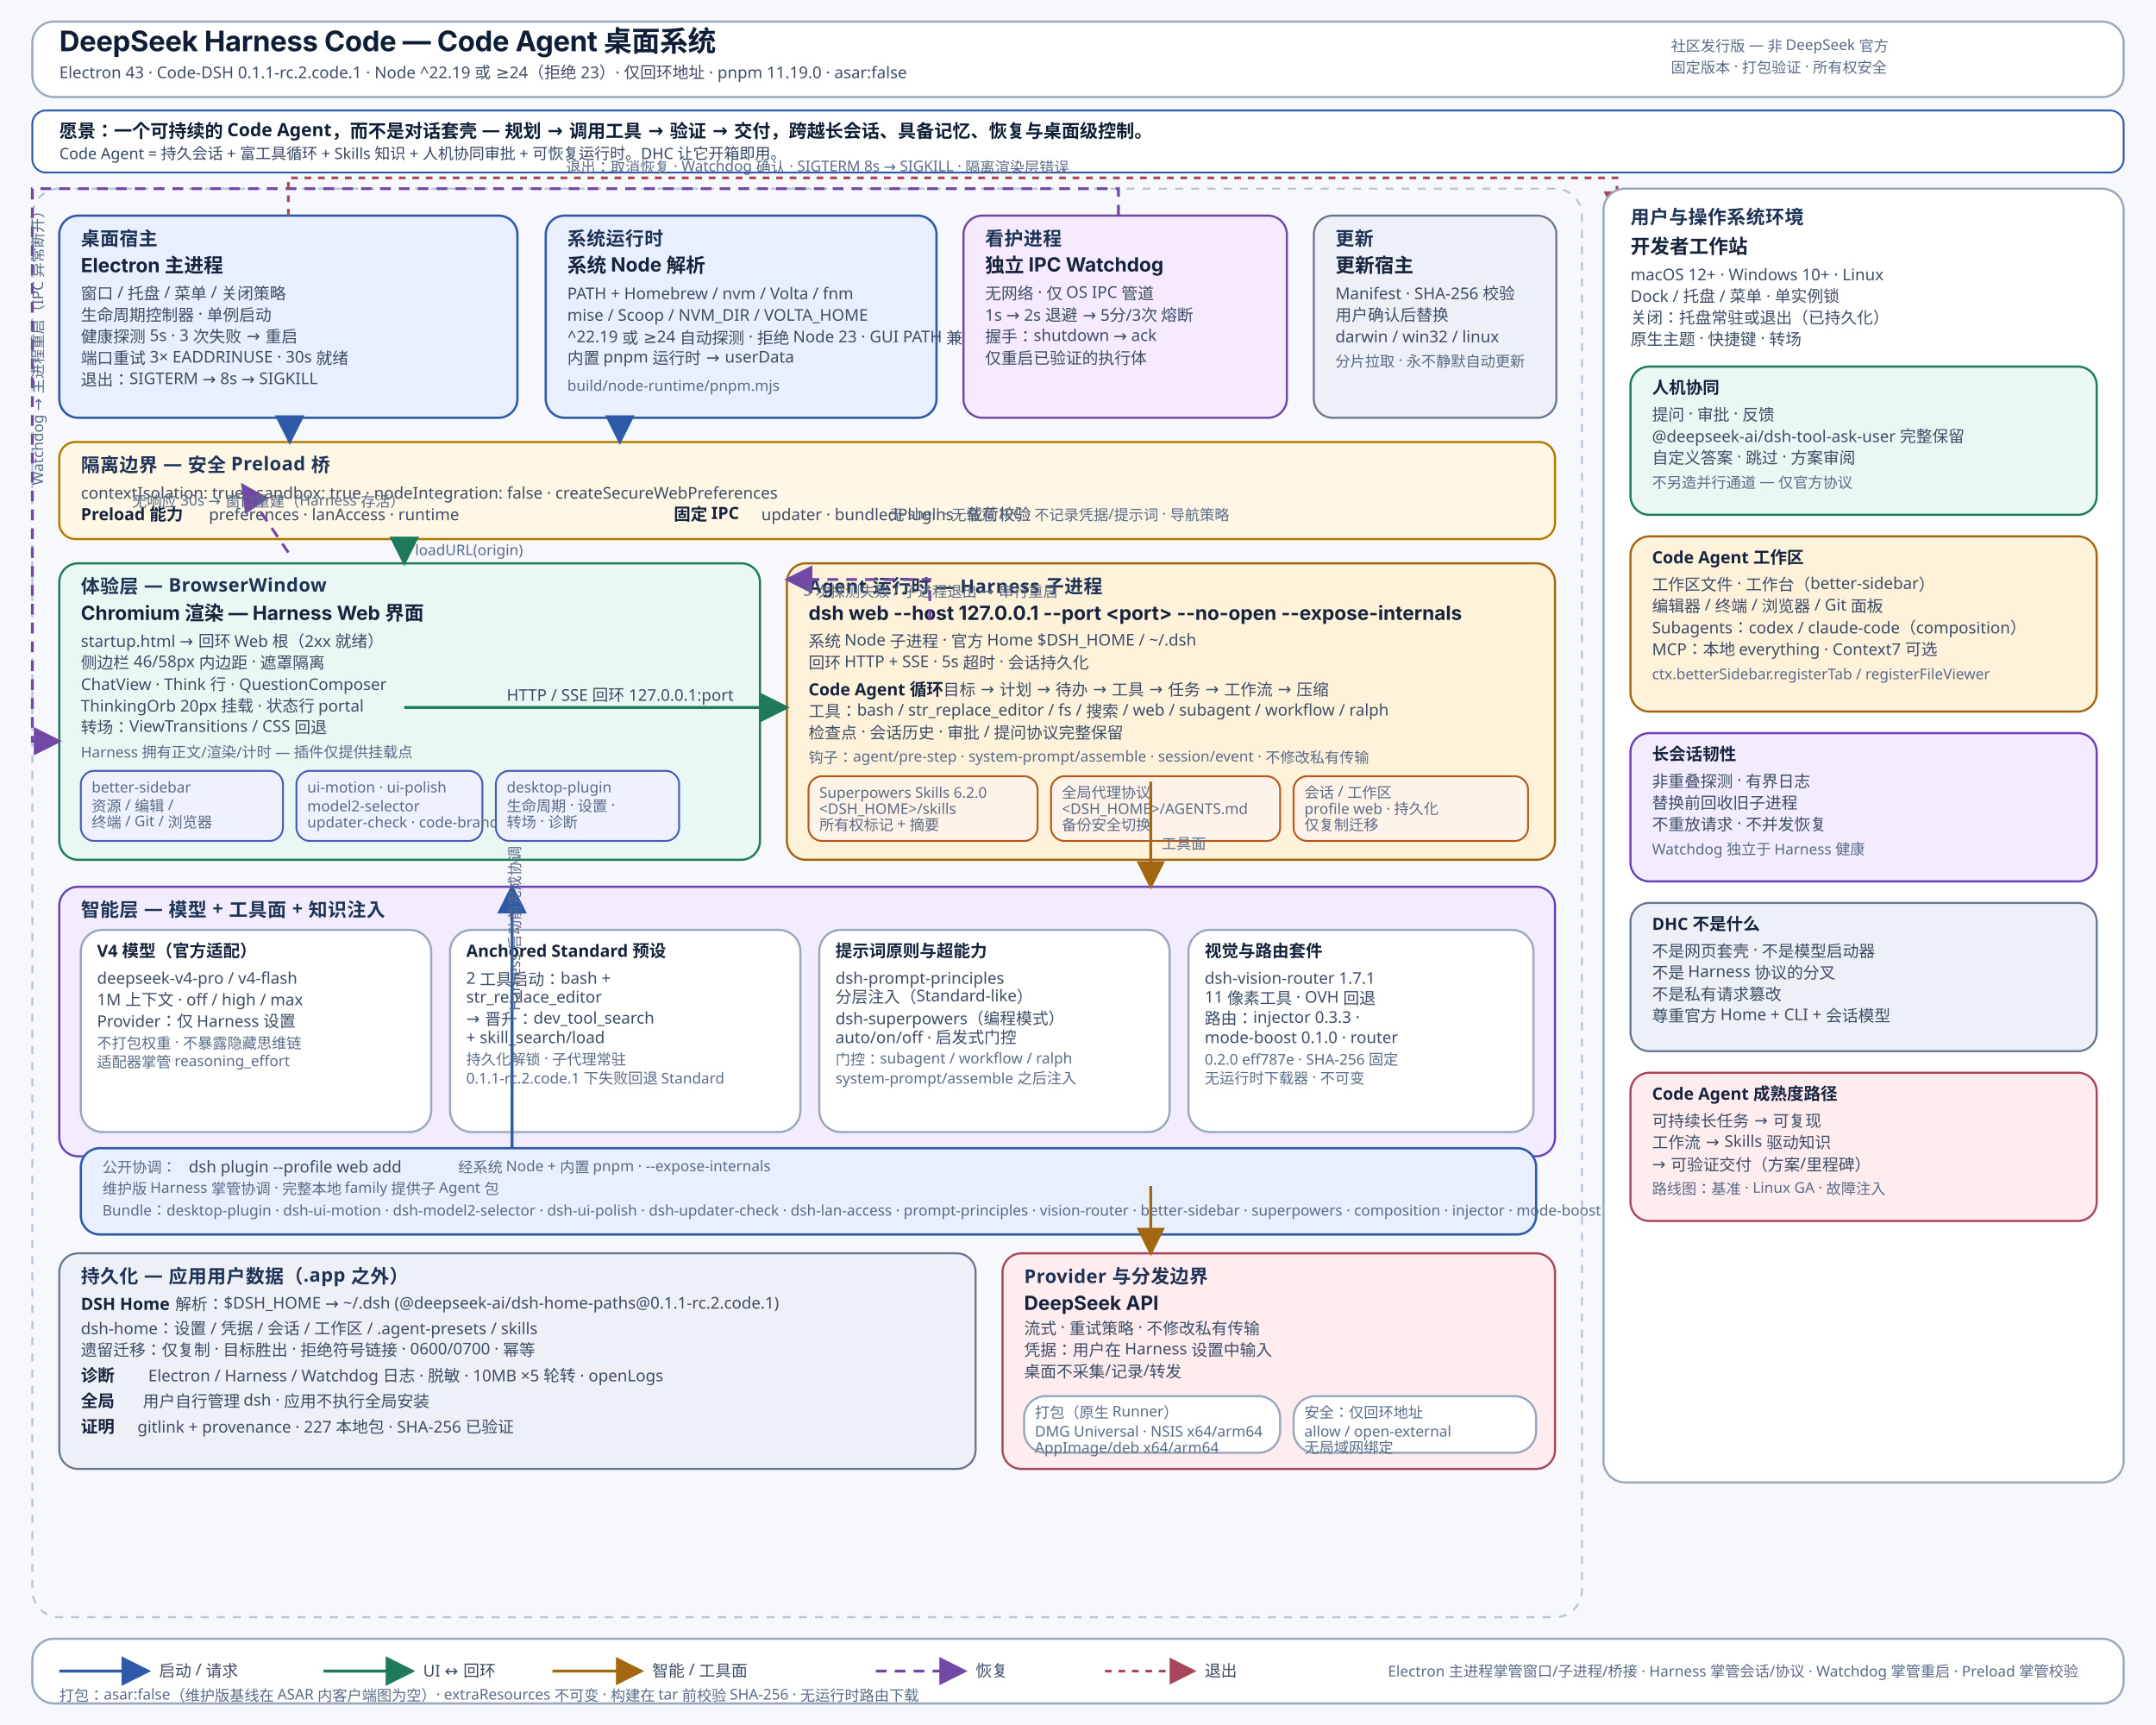
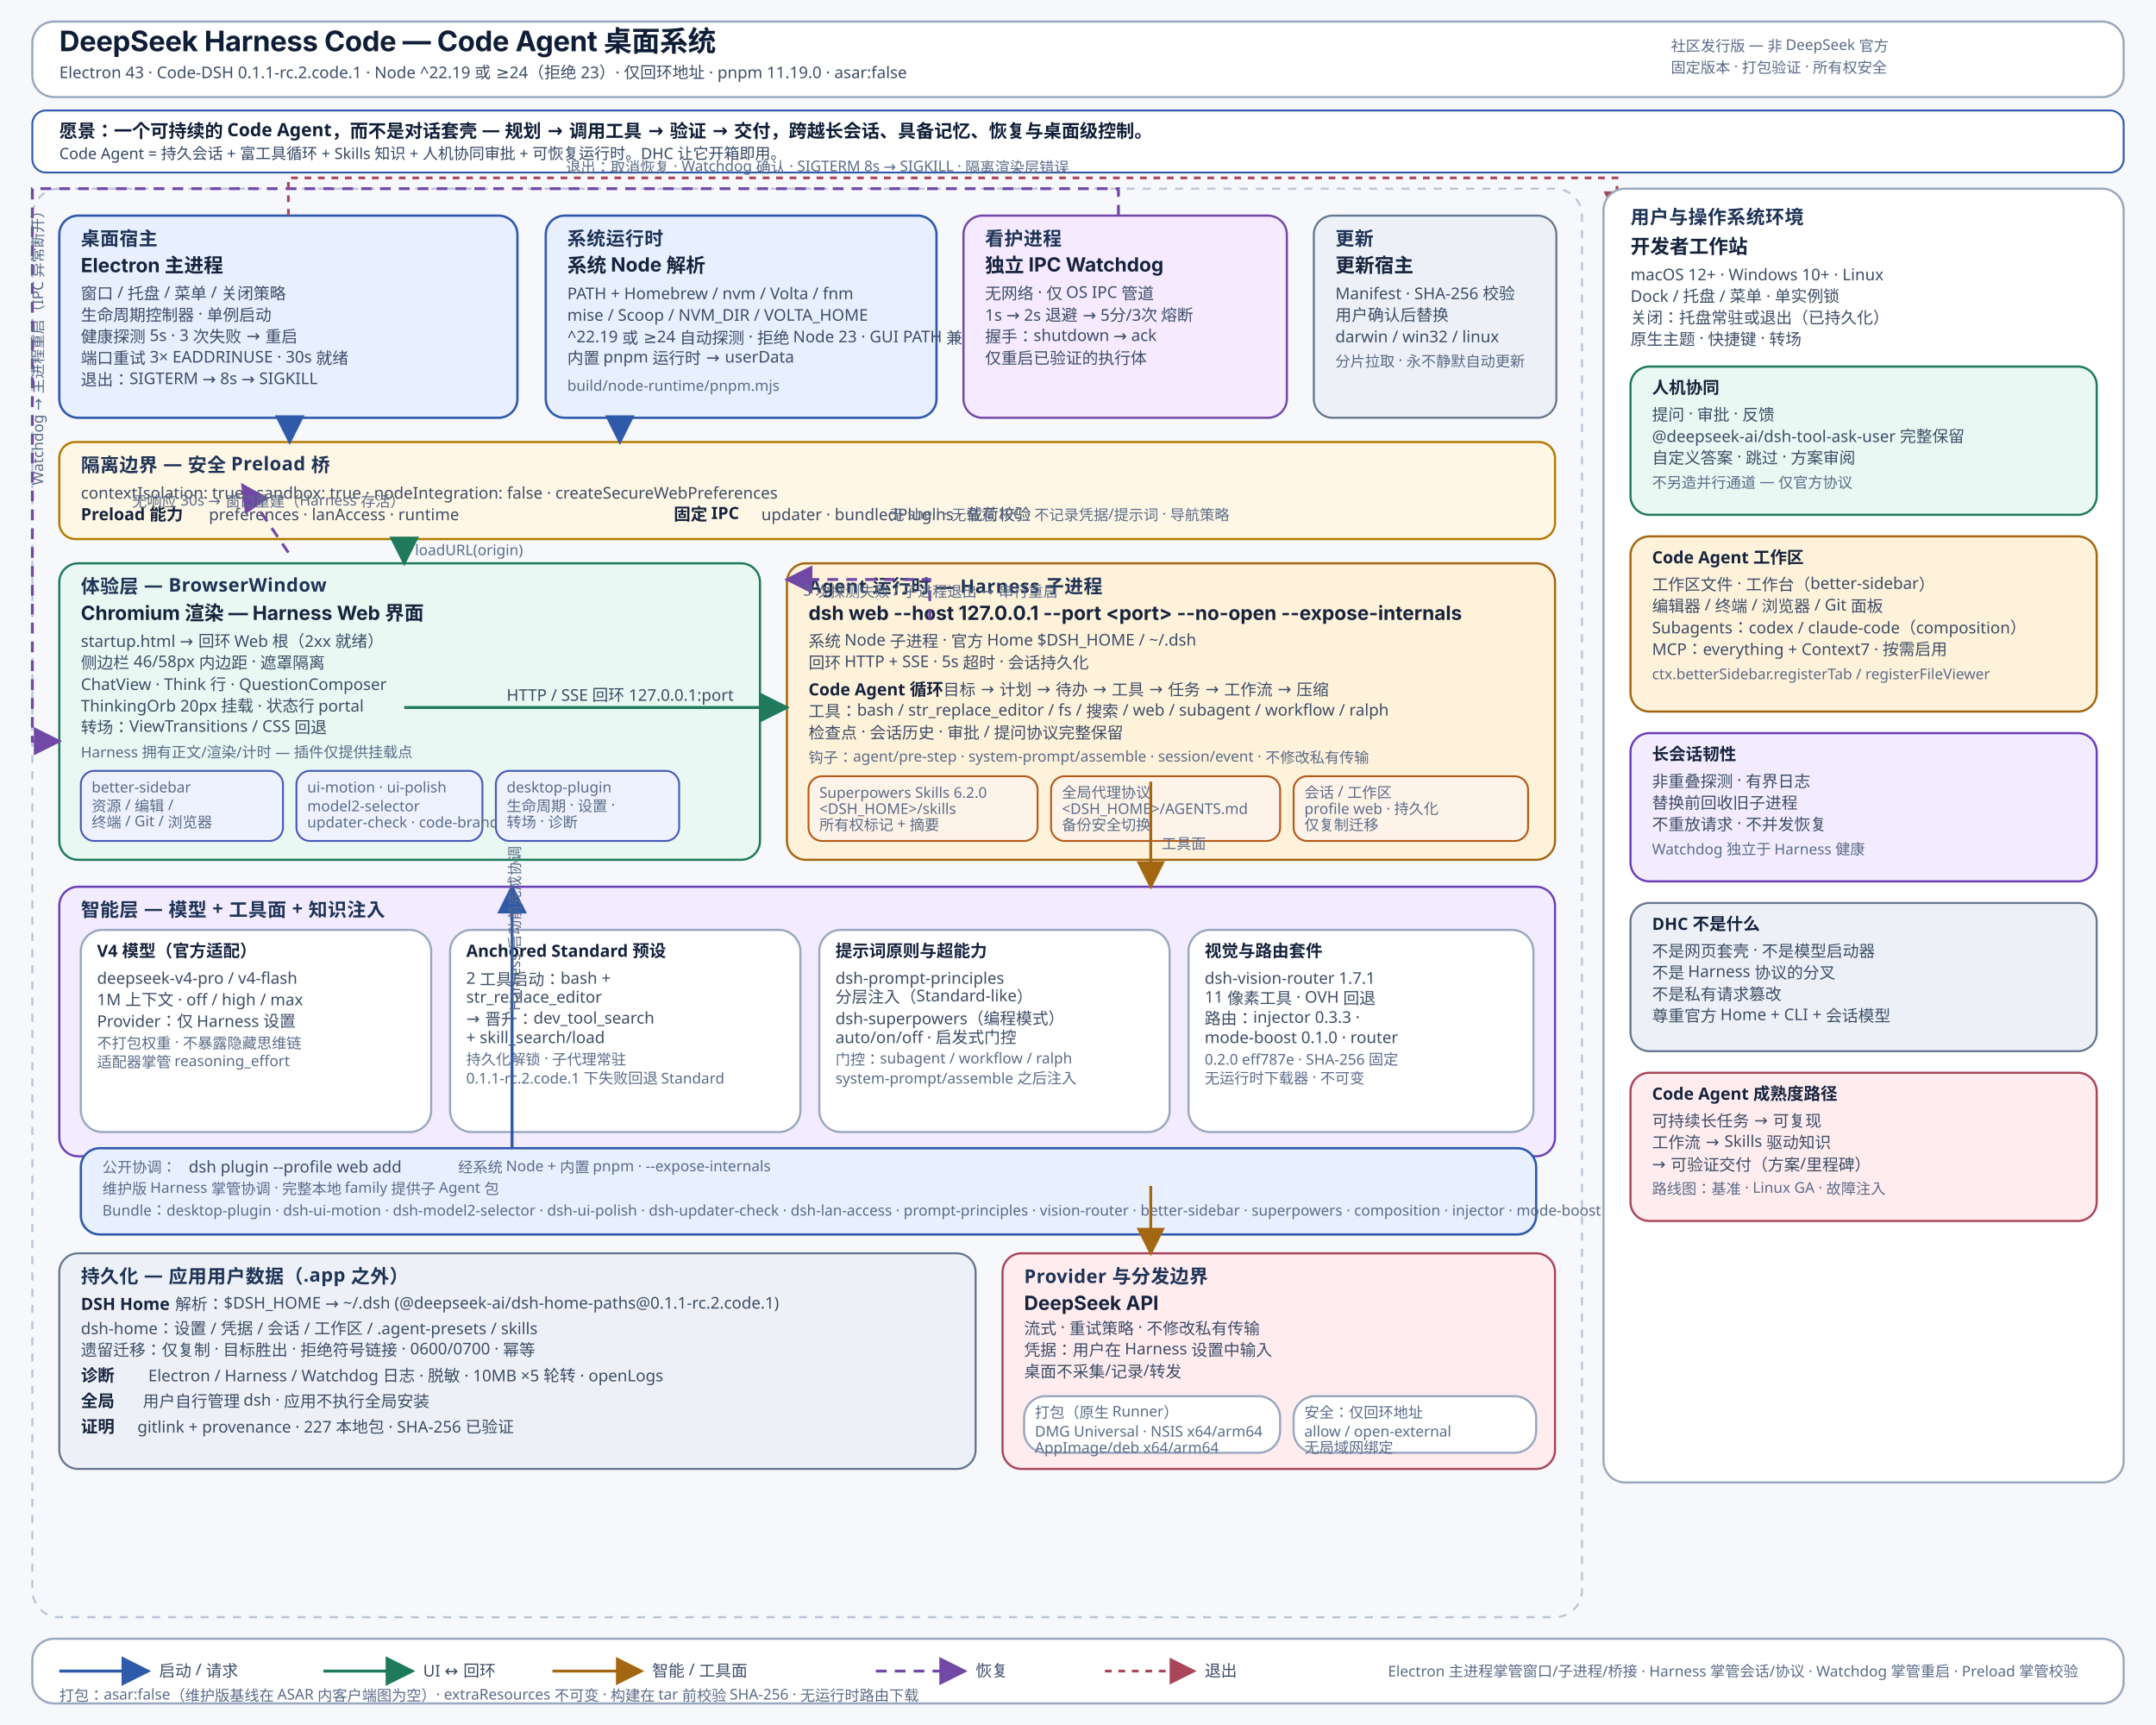
<svg xmlns="http://www.w3.org/2000/svg" width="1600" height="1280" viewBox="0 0 1600 1280" role="img" aria-labelledby="title desc">
  <defs>
    <style>
      :root { color-scheme: light dark; }
      .bg { fill: #f6f8fb; }
      .frame { fill: none; stroke: #b9c4d6; stroke-width: 1.5; stroke-dasharray: 6 6; rx: 20; }
      .zone { fill: #ffffff; stroke: #9aa8be; stroke-width: 1.6; rx: 16; }
      .host { fill: #e8efff; stroke: #2f5aaa; stroke-width: 1.7; rx: 14; }
      .bridge { fill: #fff7e6; stroke: #b47a00; stroke-width: 1.6; rx: 12; }
      .web { fill: #e9f8f2; stroke: #1e7a5a; stroke-width: 1.6; rx: 14; }
      .runtime { fill: #fff2db; stroke: #a46711; stroke-width: 1.6; rx: 14; }
      .intelligence { fill: #f3ecff; stroke: #6b3fb8; stroke-width: 1.6; rx: 14; }
      .plugin { fill: #eef2ff; stroke: #4a5ab8; stroke-width: 1.4; rx: 10; }
      .skill { fill: #fef3e8; stroke: #b45a1a; stroke-width: 1.4; rx: 10; }
      .guard { fill: #f5eaff; stroke: #7148a6; stroke-width: 1.6; rx: 14; }
      .data { fill: #edf1f7; stroke: #66768f; stroke-width: 1.5; rx: 14; }
      .external { fill: #ffecef; stroke: #a9465a; stroke-width: 1.6; rx: 14; }
      .heading { fill: #0f1e36; font: 700 21px ui-sans-serif, system-ui, -apple-system, sans-serif; letter-spacing: -0.2px; }
      .subheading { fill: #1e3356; font: 700 14px ui-sans-serif, system-ui, sans-serif; letter-spacing: 0.3px; }
      .label { fill: #16233d; font: 650 14.5px ui-sans-serif, system-ui, -apple-system, sans-serif; }
      .label-sm { fill: #16233d; font: 600 12.5px ui-sans-serif, system-ui, sans-serif; }
      .small { fill: #3d4d66; font: 12px ui-sans-serif, system-ui, sans-serif; }
      .tiny { fill: #5a6b87; font: 11px ui-sans-serif, system-ui, sans-serif; }
      .flow { fill: none; stroke: #2f5aaa; stroke-width: 2.2; marker-end: url(#arrow-blue); }
      .flow-green { fill: none; stroke: #1e7a5a; stroke-width: 2.2; marker-end: url(#arrow-green); }
      .flow-orange { fill: none; stroke: #a46711; stroke-width: 2.1; marker-end: url(#arrow-orange); }
      .flow-purple { fill: none; stroke: #7148a6; stroke-width: 2.1; stroke-dasharray: 8 6; marker-end: url(#arrow-purple); }
      .flow-red { fill: none; stroke: #a9465a; stroke-width: 2; stroke-dasharray: 5 5; marker-end: url(#arrow-red); }
      .callout { fill: #ffffff; stroke: #2f5aaa; stroke-width: 1.4; rx: 10; }
      .vision { fill: #0f1e36; font: 700 13.5px ui-sans-serif, system-ui, sans-serif; }
      .vision-small { fill: #344663; font: 11.5px ui-sans-serif, system-ui, sans-serif; }
      @media (prefers-color-scheme: dark) {
        .bg { fill: #0f172a; }
        .frame { stroke: #3a4a66; }
        .zone { fill: #172033; stroke: #5a6d8a; }
        .host { fill: #1c345e; stroke: #8bb0f0; }
        .bridge { fill: #3a2e12; stroke: #e0a82e; }
        .web { fill: #163a30; stroke: #5fd0a8; }
        .runtime { fill: #3f2f10; stroke: #f0bb62; }
        .intelligence { fill: #2e2250; stroke: #b99af0; }
        .plugin { fill: #212c5a; stroke: #9aa6f0; }
        .skill { fill: #3a2312; stroke: #eea86a; }
        .guard { fill: #2f1f45; stroke: #c49af0; }
        .data { fill: #223049; stroke: #9aa8be; }
        .external { fill: #40202a; stroke: #f0a0b0; }
        .heading, .label, .label-sm, .vision { fill: #eef4ff; }
        .subheading { fill: #c8d6f0; }
        .small, .tiny, .vision-small { fill: #c2cfe6; }
        .callout { fill: #1a2742; stroke: #8bb0f0; }
      }
    </style>
    <marker id="arrow-blue" markerWidth="10" markerHeight="10" refX="9" refY="5" orient="auto">
      <path d="M0 0 L10 5 L0 10 Z" fill="#2f5aaa" />
    </marker>
    <marker id="arrow-green" markerWidth="10" markerHeight="10" refX="9" refY="5" orient="auto">
      <path d="M0 0 L10 5 L0 10 Z" fill="#1e7a5a" />
    </marker>
    <marker id="arrow-orange" markerWidth="10" markerHeight="10" refX="9" refY="5" orient="auto">
      <path d="M0 0 L10 5 L0 10 Z" fill="#a46711" />
    </marker>
    <marker id="arrow-purple" markerWidth="10" markerHeight="10" refX="9" refY="5" orient="auto">
      <path d="M0 0 L10 5 L0 10 Z" fill="#7148a6" />
    </marker>
    <marker id="arrow-red" markerWidth="10" markerHeight="10" refX="9" refY="5" orient="auto">
      <path d="M0 0 L10 5 L0 10 Z" fill="#a9465a" />
    </marker>
  </defs>
  <rect class="bg" width="1600" height="1280" rx="0" />
  <rect class="zone" x="24" y="16" width="1552" height="56" rx="16" />
  <text class="heading" x="44" y="38">DeepSeek Harness Code — Code Agent 桌面系统</text>
  <text class="small" x="44" y="58">Electron 43 · Code-DSH 0.1.1-rc.2.code.1 · Node ^22.19 或 ≥24（拒绝 23）· 仅回环地址 · pnpm 11.19.0 · asar:false</text>
  <text class="tiny" x="1240" y="38">社区发行版 — 非 DeepSeek 官方</text>
  <text class="tiny" x="1240" y="54">固定版本 · 打包验证 · 所有权安全</text>
  <rect class="callout" x="24" y="82" width="1552" height="46" rx="12" />
  <text class="vision" x="44" y="102">愿景：一个可持续的 Code Agent，而不是对话套壳 — 规划 → 调用工具 → 验证 → 交付，跨越长会话、具备记忆、恢复与桌面级控制。</text>
  <text class="vision-small" x="44" y="118">Code Agent = 持久会话 + 富工具循环 + Skills 知识 + 人机协同审批 + 可恢复运行时。DHC 让它开箱即用。</text>
  <rect class="frame" x="24" y="140" width="1150" height="1060" rx="20" />
  <rect class="host" x="44" y="160" width="340" height="150" />
  <text class="subheading" x="60" y="182">桌面宿主</text>
  <text class="label" x="60" y="202">Electron 主进程</text>
  <text class="small" x="60" y="222">窗口 / 托盘 / 菜单 / 关闭策略</text>
  <text class="small" x="60" y="238">生命周期控制器 · 单例启动</text>
  <text class="small" x="60" y="254">健康探测 5s · 3 次失败 → 重启</text>
  <text class="small" x="60" y="270">端口重试 3× EADDRINUSE · 30s 就绪</text>
  <text class="small" x="60" y="286">退出：SIGTERM → 8s → SIGKILL</text>
  <rect class="host" x="405" y="160" width="290" height="150" />
  <text class="subheading" x="421" y="182">系统运行时</text>
  <text class="label" x="421" y="202">系统 Node 解析</text>
  <text class="small" x="421" y="222">PATH + Homebrew / nvm / Volta / fnm</text>
  <text class="small" x="421" y="238">mise / Scoop / NVM_DIR / VOLTA_HOME</text>
  <text class="small" x="421" y="254">^22.19 或 ≥24 自动探测 · 拒绝 Node 23 · GUI PATH 兼容</text>
  <text class="small" x="421" y="270">内置 pnpm 运行时 → userData</text>
  <text class="tiny" x="421" y="290">build/node-runtime/pnpm.mjs</text>
  <rect class="guard" x="715" y="160" width="240" height="150" />
  <text class="subheading" x="731" y="182">看护进程</text>
  <text class="label" x="731" y="202">独立 IPC Watchdog</text>
  <text class="small" x="731" y="222">无网络 · 仅 OS IPC 管道</text>
  <text class="small" x="731" y="238">1s → 2s 退避 → 5分/3次 熔断</text>
  <text class="small" x="731" y="254">握手：shutdown → ack</text>
  <text class="small" x="731" y="270">仅重启已验证的执行体</text>
  <rect class="data" x="975" y="160" width="180" height="150" />
  <text class="subheading" x="991" y="182">更新</text>
  <text class="label" x="991" y="202">更新宿主</text>
  <text class="small" x="991" y="222">Manifest · SHA-256 校验</text>
  <text class="small" x="991" y="238">用户确认后替换</text>
  <text class="small" x="991" y="254">darwin / win32 / linux</text>
  <text class="tiny" x="991" y="272">分片拉取 · 永不静默自动更新</text>
  <rect class="bridge" x="44" y="328" width="1110" height="72" />
  <text class="subheading" x="60" y="350">隔离边界 — 安全 Preload 桥</text>
  <text class="small" x="60" y="370">contextIsolation: true · sandbox: true · nodeIntegration: false · createSecureWebPreferences</text>
  <text class="label-sm" x="60" y="386">Preload 能力</text>
  <text class="small" x="155" y="386">preferences · lanAccess · runtime</text>
  <text class="label-sm" x="500" y="386">固定 IPC</text>
  <text class="small" x="565" y="386">updater · bundledPlugins · 载荷校验</text>
  <text class="tiny" x="660" y="386">无 shell · 无任意 IPC · 不记录凭据/提示词 · 导航策略</text>
  <rect class="web" x="44" y="418" width="520" height="220" />
  <text class="subheading" x="60" y="440">体验层 — BrowserWindow</text>
  <text class="label" x="60" y="460">Chromium 渲染 — Harness Web 界面</text>
  <text class="small" x="60" y="480">startup.html → 回环 Web 根（2xx 就绪）</text>
  <text class="small" x="60" y="496">侧边栏 46/58px 内边距 · 遮罩隔离</text>
  <text class="small" x="60" y="512">ChatView · Think 行 · QuestionComposer</text>
  <text class="small" x="60" y="528">ThinkingOrb 20px 挂载 · 状态行 portal</text>
  <text class="small" x="60" y="544">转场：ViewTransitions / CSS 回退</text>
  <text class="tiny" x="60" y="562">Harness 拥有正文/渲染/计时 — 插件仅提供挂载点</text>
  <rect class="plugin" x="60" y="572" width="150" height="52" rx="8" />
  <text class="tiny" x="68" y="588">better-sidebar</text>
  <text class="tiny" x="68" y="602">资源 / 编辑 /</text>
  <text class="tiny" x="68" y="614">终端 / Git / 浏览器</text>
  <rect class="plugin" x="220" y="572" width="138" height="52" />
  <text class="tiny" x="228" y="588">ui-motion · ui-polish</text>
  <text class="tiny" x="228" y="602">model2-selector</text>
  <text class="tiny" x="228" y="614">updater-check · code-brand</text>
  <rect class="plugin" x="368" y="572" width="136" height="52" />
  <text class="tiny" x="376" y="588">desktop-plugin</text>
  <text class="tiny" x="376" y="602">生命周期 · 设置 ·</text>
  <text class="tiny" x="376" y="614">转场 · 诊断</text>
  <rect class="runtime" x="584" y="418" width="570" height="220" />
  <text class="subheading" x="600" y="440">Agent 运行时 — Harness 子进程</text>
  <text class="label" x="600" y="460">dsh web --host 127.0.0.1 --port &lt;port&gt; --no-open --expose-internals</text>
  <text class="small" x="600" y="480">系统 Node 子进程 · 官方 Home $DSH_HOME / ~/.dsh</text>
  <text class="small" x="600" y="496">回环 HTTP + SSE · 5s 超时 · 会话持久化</text>
  <text class="label-sm" x="600" y="516">Code Agent 循环</text>
  <text class="small" x="700" y="516">目标 → 计划 → 待办 → 工具 → 任务 → 工作流 → 压缩</text>
  <text class="small" x="600" y="532">工具：bash / str_replace_editor / fs / 搜索 / web / subagent / workflow / ralph</text>
  <text class="small" x="600" y="548">检查点 · 会话历史 · 审批 / 提问协议完整保留</text>
  <text class="tiny" x="600" y="566">钩子：agent/pre-step · system-prompt/assemble · session/event · 不修改私有传输</text>
  <rect class="skill" x="600" y="576" width="170" height="48" />
  <text class="tiny" x="608" y="592">Superpowers Skills 6.2.0</text>
  <text class="tiny" x="608" y="604">&lt;DSH_HOME&gt;/skills</text>
  <text class="tiny" x="608" y="616">所有权标记 + 摘要</text>
  <rect class="skill" x="780" y="576" width="170" height="48" />
  <text class="tiny" x="788" y="592">全局代理协议</text>
  <text class="tiny" x="788" y="604">&lt;DSH_HOME&gt;/AGENTS.md</text>
  <text class="tiny" x="788" y="616">备份安全切换</text>
  <rect class="skill" x="960" y="576" width="174" height="48" />
  <text class="tiny" x="968" y="592">会话 / 工作区</text>
  <text class="tiny" x="968" y="604">profile web · 持久化</text>
  <text class="tiny" x="968" y="616">仅复制迁移</text>
  <rect class="intelligence" x="44" y="658" width="1110" height="200" />
  <text class="subheading" x="60" y="680">智能层 — 模型 + 工具面 + 知识注入</text>
  <rect class="zone" x="60" y="690" width="260" height="150" rx="10" />
  <text class="label-sm" x="72" y="710">V4 模型（官方适配）</text>
  <text class="small" x="72" y="730">deepseek-v4-pro / v4-flash</text>
  <text class="small" x="72" y="746">1M 上下文 · off / high / max</text>
  <text class="small" x="72" y="762">Provider：仅 Harness 设置</text>
  <text class="tiny" x="72" y="778">不打包权重 · 不暴露隐藏思维链</text>
  <text class="tiny" x="72" y="792">适配器掌管 reasoning_effort</text>
  <rect class="zone" x="334" y="690" width="260" height="150" rx="10" />
  <text class="label-sm" x="346" y="710">Anchored Standard 预设</text>
  <text class="small" x="346" y="730">2 工具启动：bash +</text>
  <text class="small" x="346" y="744">  str_replace_editor</text>
  <text class="small" x="346" y="760">→ 晋升：dev_tool_search</text>
  <text class="small" x="346" y="774">   + skill_search/load</text>
  <text class="tiny" x="346" y="790">持久化解锁 · 子代理常驻</text>
  <text class="tiny" x="346" y="804">0.1.1-rc.2.code.1 下失败回退 Standard</text>
  <rect class="zone" x="608" y="690" width="260" height="150" rx="10" />
  <text class="label-sm" x="620" y="710">提示词原则与超能力</text>
  <text class="small" x="620" y="730">dsh-prompt-principles</text>
  <text class="small" x="620" y="744">  分层注入（Standard-like）</text>
  <text class="small" x="620" y="760">dsh-superpowers（编程模式）</text>
  <text class="small" x="620" y="774">  auto/on/off · 启发式门控</text>
  <text class="tiny" x="620" y="790">门控：subagent / workflow / ralph</text>
  <text class="tiny" x="620" y="804">system-prompt/assemble 之后注入</text>
  <rect class="zone" x="882" y="690" width="256" height="150" rx="10" />
  <text class="label-sm" x="894" y="710">视觉与路由套件</text>
  <text class="small" x="894" y="730">dsh-vision-router 1.7.1</text>
  <text class="small" x="894" y="744">  11 像素工具 · OVH 回退</text>
  <text class="small" x="894" y="760">路由：injector 0.3.3 ·</text>
  <text class="small" x="894" y="774">  mode-boost 0.1.0 · router</text>
  <text class="tiny" x="894" y="790">0.2.0 eff787e · SHA-256 固定</text>
  <text class="tiny" x="894" y="804">无运行时下载器 · 不可变</text>
  <rect class="host" x="60" y="852" width="1080" height="64" rx="8" />
  <text class="tiny" x="76" y="870">公开协调：</text>
  <text class="small" x="140" y="870">dsh plugin --profile web add</text>
  <text class="tiny" x="340" y="870"> 经系统 Node + 内置 pnpm · --expose-internals</text>
  <text class="tiny" x="76" y="886">维护版 Harness 掌管协调 · 完整本地 family 提供子 Agent 包</text>
  <text class="tiny" x="76" y="902">Bundle：desktop-plugin · dsh-ui-motion · dsh-model2-selector · dsh-ui-polish · dsh-updater-check · dsh-lan-access · prompt-principles · vision-router · better-sidebar · superpowers · composition · injector · mode-boost · dsh-find-plugin</text>
  <rect class="data" x="44" y="930" width="680" height="160" />
  <text class="subheading" x="60" y="952">持久化 — 应用用户数据（.app 之外）</text>
  <text class="label-sm" x="60" y="972">DSH Home</text>
  <text class="small" x="130" y="972">解析：$DSH_HOME → ~/.dsh (@deepseek-ai/dsh-home-paths@0.1.1-rc.2.code.1)</text>
  <text class="small" x="60" y="990">dsh-home：设置 / 凭据 / 会话 / 工作区 / .agent-presets / skills</text>
  <text class="small" x="60" y="1006">遗留迁移：仅复制 · 目标胜出 · 拒绝符号链接 · 0600/0700 · 幂等</text>
  <text class="label-sm" x="60" y="1025">诊断</text>
  <text class="small" x="110" y="1025">Electron / Harness / Watchdog 日志 · 脱敏 · 10MB ×5 轮转 · openLogs</text>
  <text class="label-sm" x="60" y="1044">全局</text>
  <text class="small" x="106" y="1044">用户自行管理 dsh · 应用不执行全局安装</text>
  <text class="label-sm" x="60" y="1063">证明</text>
  <text class="small" x="102" y="1063">gitlink + provenance · 227 本地包 · SHA-256 已验证</text>
  <rect class="external" x="744" y="930" width="410" height="160" />
  <text class="subheading" x="760" y="952">Provider 与分发边界</text>
  <text class="label" x="760" y="972">DeepSeek API</text>
  <text class="small" x="760" y="990">流式 · 重试策略 · 不修改私有传输</text>
  <text class="small" x="760" y="1006">凭据：用户在 Harness 设置中输入</text>
  <text class="small" x="760" y="1022">桌面不采集/记录/转发</text>
  <rect class="zone" x="760" y="1036" width="190" height="42" rx="8" />
  <text class="tiny" x="768" y="1052">打包（原生 Runner）</text>
  <text class="tiny" x="768" y="1066">DMG Universal · NSIS x64/arm64</text>
  <text class="tiny" x="768" y="1078">AppImage/deb x64/arm64</text>
  <rect class="zone" x="960" y="1036" width="180" height="42" rx="8" />
  <text class="tiny" x="968" y="1052">安全：仅回环地址</text>
  <text class="tiny" x="968" y="1066">allow / open-external</text>
  <text class="tiny" x="968" y="1078">无局域网绑定</text>
  <path class="flow" d="M215 310 L215 328" />
  <path class="flow" d="M460 310 L460 328" />
  <path class="flow-green" d="M300 400 L300 418" />
  <text class="tiny" x="308" y="412">loadURL(origin)</text>
  <path class="flow-green" d="M300 525 L584 525" />
  <text class="small" x="376" y="520">HTTP / SSE 回环 127.0.0.1:port</text>
  <path class="flow-orange" d="M854 580 L854 658" />
  <text class="tiny" x="862" y="630">工具面</text>
  <path class="flow-orange" d="M854 880 L854 930" />
  <path class="flow-purple" d="M830 160 L830 140 L24 140 L24 550 L44 550" />
  <text class="tiny" x="32" y="360" transform="rotate(-90 32 360)">Watchdog → 主进程重启（IPC 异常断开）</text>
  <path class="flow-purple" d="M214 410 L180 360" />
  <text class="tiny" x="98" y="376">无响应 30s → 窗口重建（Harness 存活）</text>
  <path class="flow-purple" d="M690 460 L690 430 L584 430" />
  <text class="tiny" x="596" y="442">3 次探测失败 / 子进程退出 → 串行重启</text>
  <path class="flow-red" d="M214 160 V132 L1200 132 L1200 160" />
  <text class="tiny" x="420" y="128">退出：取消恢复 · Watchdog 确认 · SIGTERM 8s → SIGKILL · 隔离渲染层错误</text>
  <path class="flow" d="M380 852 L380 658" />
  <text class="tiny" x="386" y="750" transform="rotate(-90 386 750)">Harness 启动前完成协调</text>
  <rect class="zone" x="1190" y="140" width="386" height="960" rx="20" />
  <text class="subheading" x="1210" y="166">用户与操作系统环境</text>
  <text class="label" x="1210" y="188">开发者工作站</text>
  <text class="small" x="1210" y="208">macOS 12+ · Windows 10+ · Linux</text>
  <text class="small" x="1210" y="224">Dock / 托盘 / 菜单 · 单实例锁</text>
  <text class="small" x="1210" y="240">关闭：托盘常驻或退出（已持久化）</text>
  <text class="small" x="1210" y="256">原生主题 · 快捷键 · 转场</text>
  <rect class="web" x="1210" y="272" width="346" height="110" rx="10" />
  <text class="label-sm" x="1226" y="292">人机协同</text>
  <text class="small" x="1226" y="312">提问 · 审批 · 反馈</text>
  <text class="small" x="1226" y="328">@deepseek-ai/dsh-tool-ask-user 完整保留</text>
  <text class="small" x="1226" y="344">自定义答案 · 跳过 · 方案审阅</text>
  <text class="tiny" x="1226" y="362">不另造并行通道 — 仅官方协议</text>
  <rect class="runtime" x="1210" y="398" width="346" height="130" rx="10" />
  <text class="label-sm" x="1226" y="418">Code Agent 工作区</text>
  <text class="small" x="1226" y="438">工作区文件 · 工作台（better-sidebar）</text>
  <text class="small" x="1226" y="454">编辑器 / 终端 / 浏览器 / Git 面板</text>
  <text class="small" x="1226" y="470">Subagents：codex / claude-code（composition）</text>
-   <text class="small" x="1226" y="486">MCP：本地 everything · Context7 可选</text>
+   <text class="small" x="1226" y="486">MCP：everything + Context7 · 按需启用</text>
  <text class="tiny" x="1226" y="504">ctx.betterSidebar.registerTab / registerFileViewer</text>
  <rect class="intelligence" x="1210" y="544" width="346" height="110" rx="10" />
  <text class="label-sm" x="1226" y="564">长会话韧性</text>
  <text class="small" x="1226" y="584">非重叠探测 · 有界日志</text>
  <text class="small" x="1226" y="600">替换前回收旧子进程</text>
  <text class="small" x="1226" y="616">不重放请求 · 不并发恢复</text>
  <text class="tiny" x="1226" y="634">Watchdog 独立于 Harness 健康</text>
  <rect class="data" x="1210" y="670" width="346" height="110" rx="10" />
  <text class="label-sm" x="1226" y="690">DHC 不是什么</text>
  <text class="small" x="1226" y="710">不是网页套壳 · 不是模型启动器</text>
  <text class="small" x="1226" y="726">不是 Harness 协议的分叉</text>
  <text class="small" x="1226" y="742">不是私有请求篡改</text>
  <text class="small" x="1226" y="758">尊重官方 Home + CLI + 会话模型</text>
  <rect class="external" x="1210" y="796" width="346" height="110" rx="10" />
  <text class="label-sm" x="1226" y="816">Code Agent 成熟度路径</text>
  <text class="small" x="1226" y="836">可持续长任务 → 可复现</text>
  <text class="small" x="1226" y="852">工作流 → Skills 驱动知识</text>
  <text class="small" x="1226" y="868">→ 可验证交付（方案/里程碑）</text>
  <text class="tiny" x="1226" y="886">路线图：基准 · Linux GA · 故障注入</text>
  <rect class="zone" x="24" y="1216" width="1552" height="48" rx="14" />
  <line class="flow" x1="44" y1="1240" x2="110" y2="1240" />
  <text class="small" x="118" y="1244">启动 / 请求</text>
  <line class="flow-green" x1="240" y1="1240" x2="306" y2="1240" />
  <text class="small" x="314" y="1244">UI ↔ 回环</text>
  <line class="flow-orange" x1="410" y1="1240" x2="476" y2="1240" />
  <text class="small" x="484" y="1244">智能 / 工具面</text>
  <line class="flow-purple" x1="650" y1="1240" x2="716" y2="1240" />
  <text class="small" x="724" y="1244">恢复</text>
  <line class="flow-red" x1="820" y1="1240" x2="886" y2="1240" />
  <text class="small" x="894" y="1244">退出</text>
  <text class="tiny" x="1030" y="1244">Electron 主进程掌管窗口/子进程/桥接 · Harness 掌管会话/协议 · Watchdog 掌管重启 · Preload 掌管校验</text>
  <text class="tiny" x="44" y="1262">打包：asar:false（维护版基线在 ASAR 内客户端图为空）· extraResources 不可变 · 构建在 tar 前校验 SHA-256 · 无运行时路由下载</text>
</svg>
